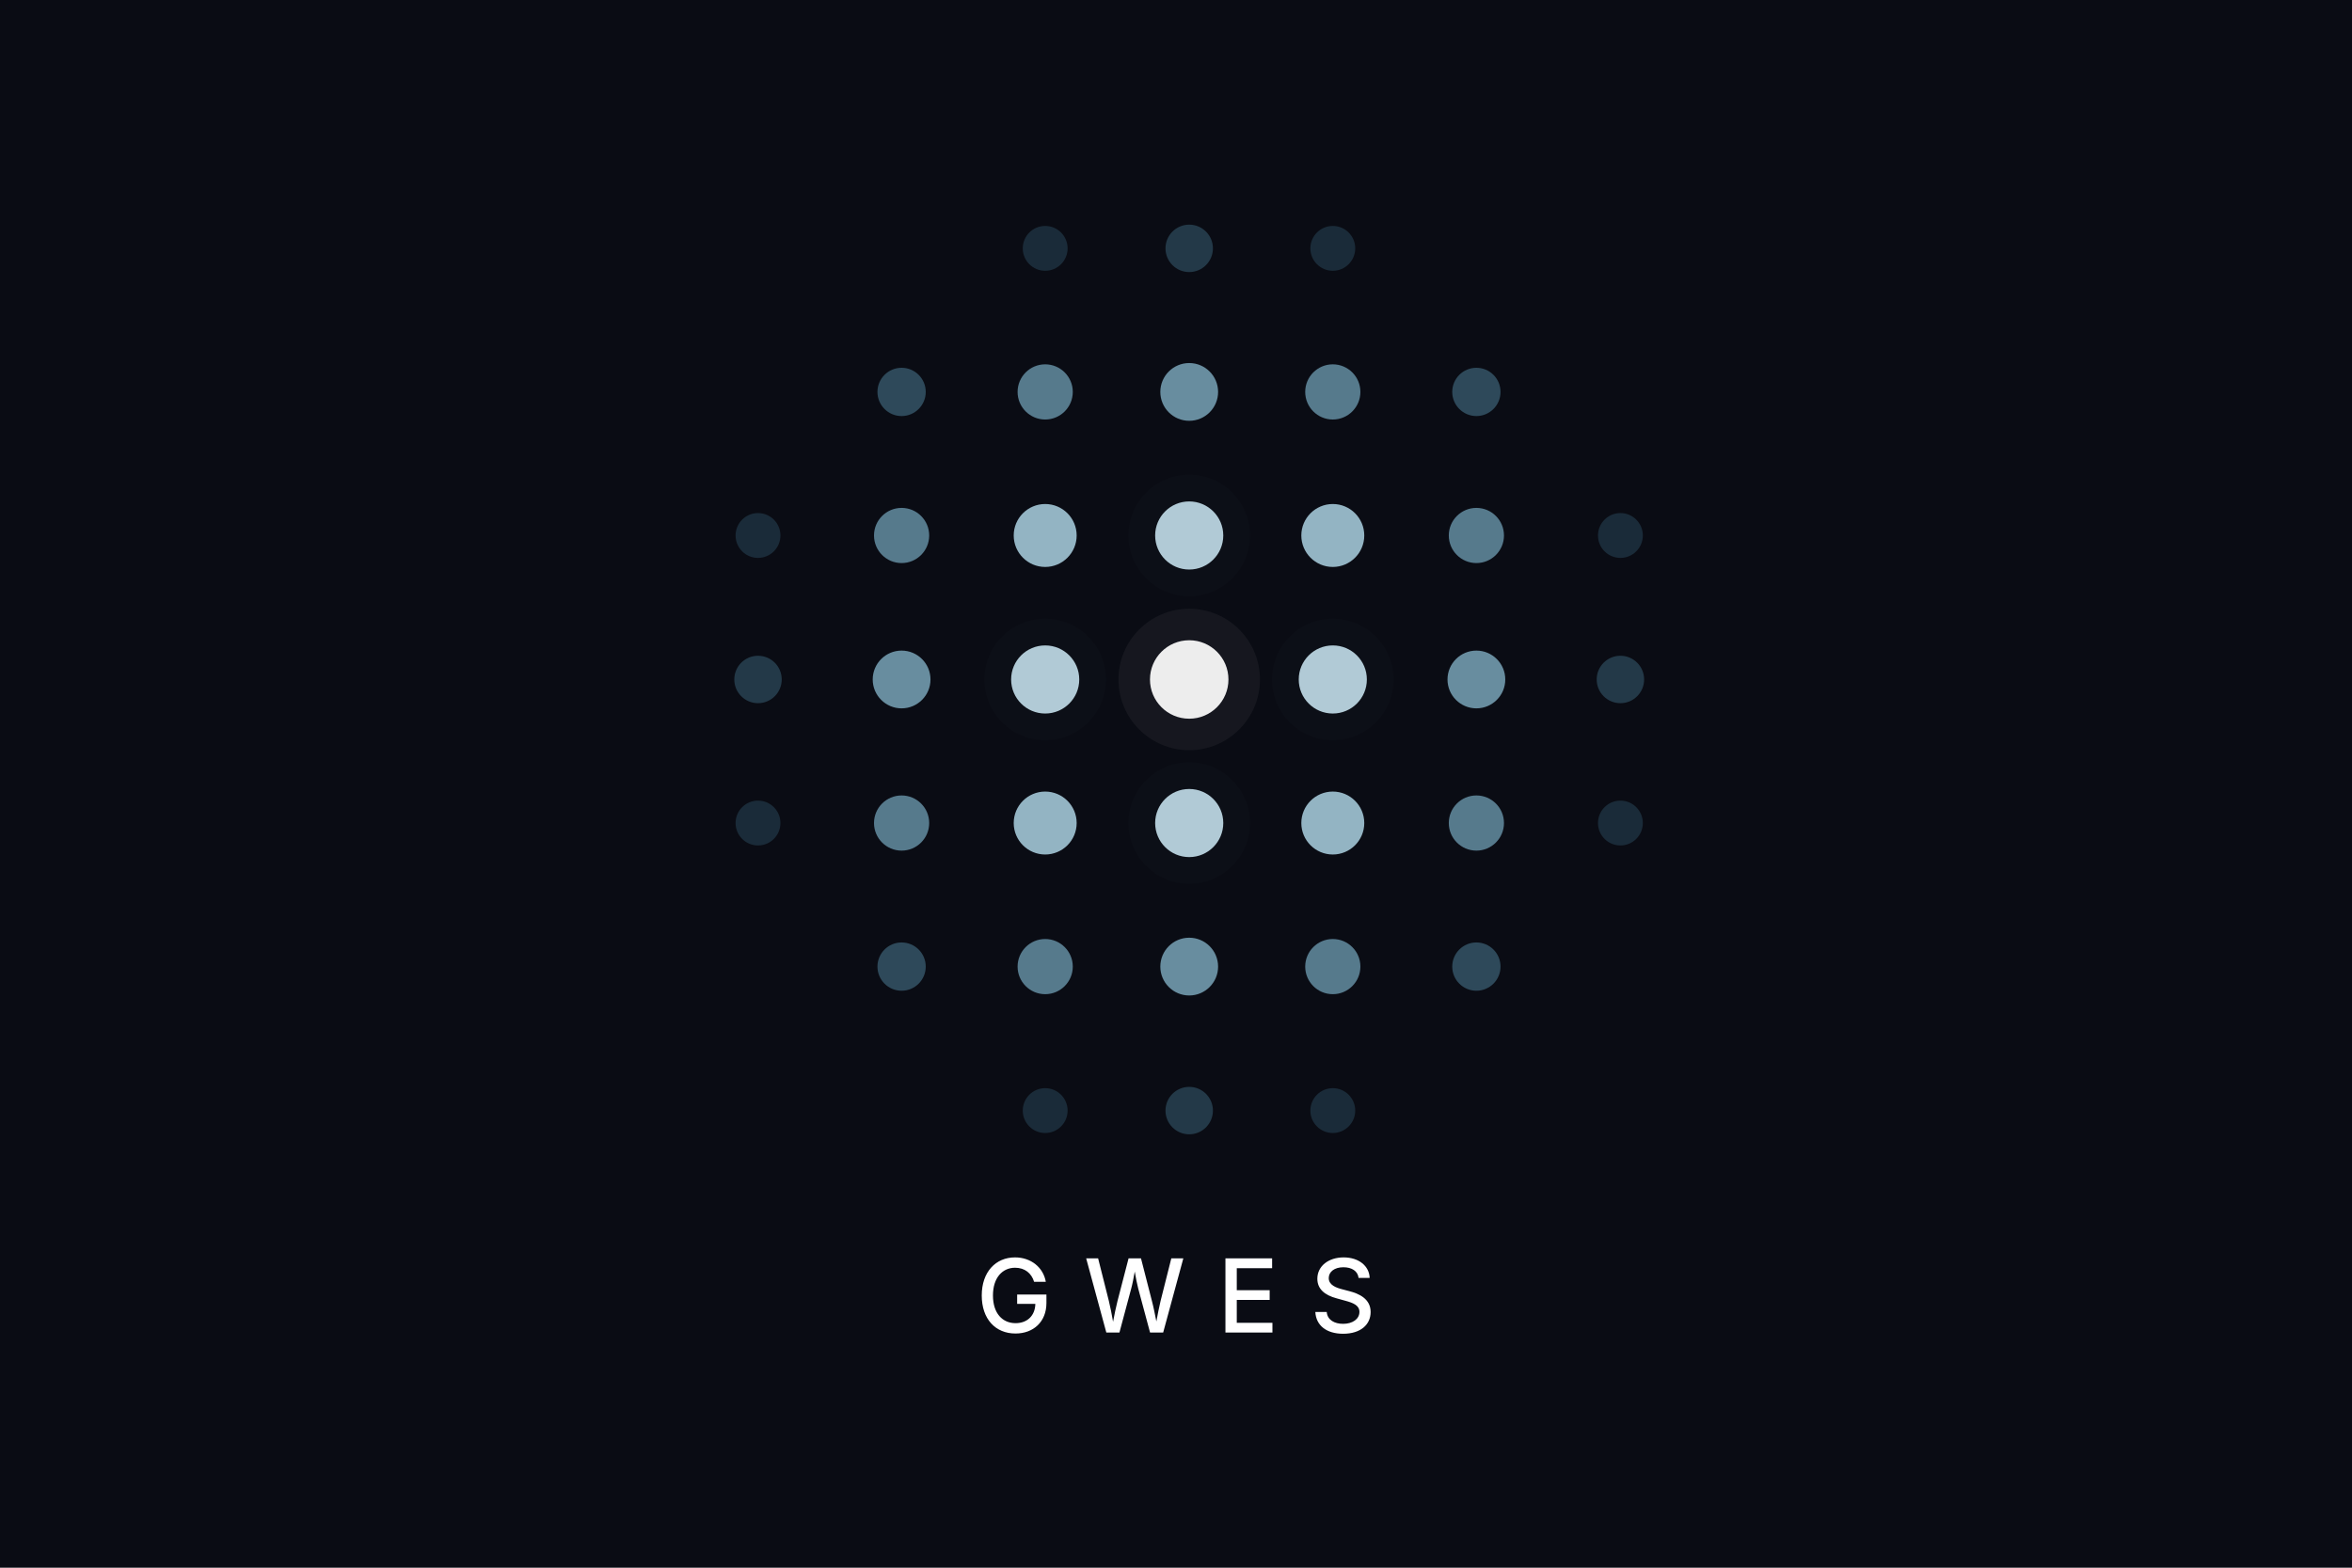
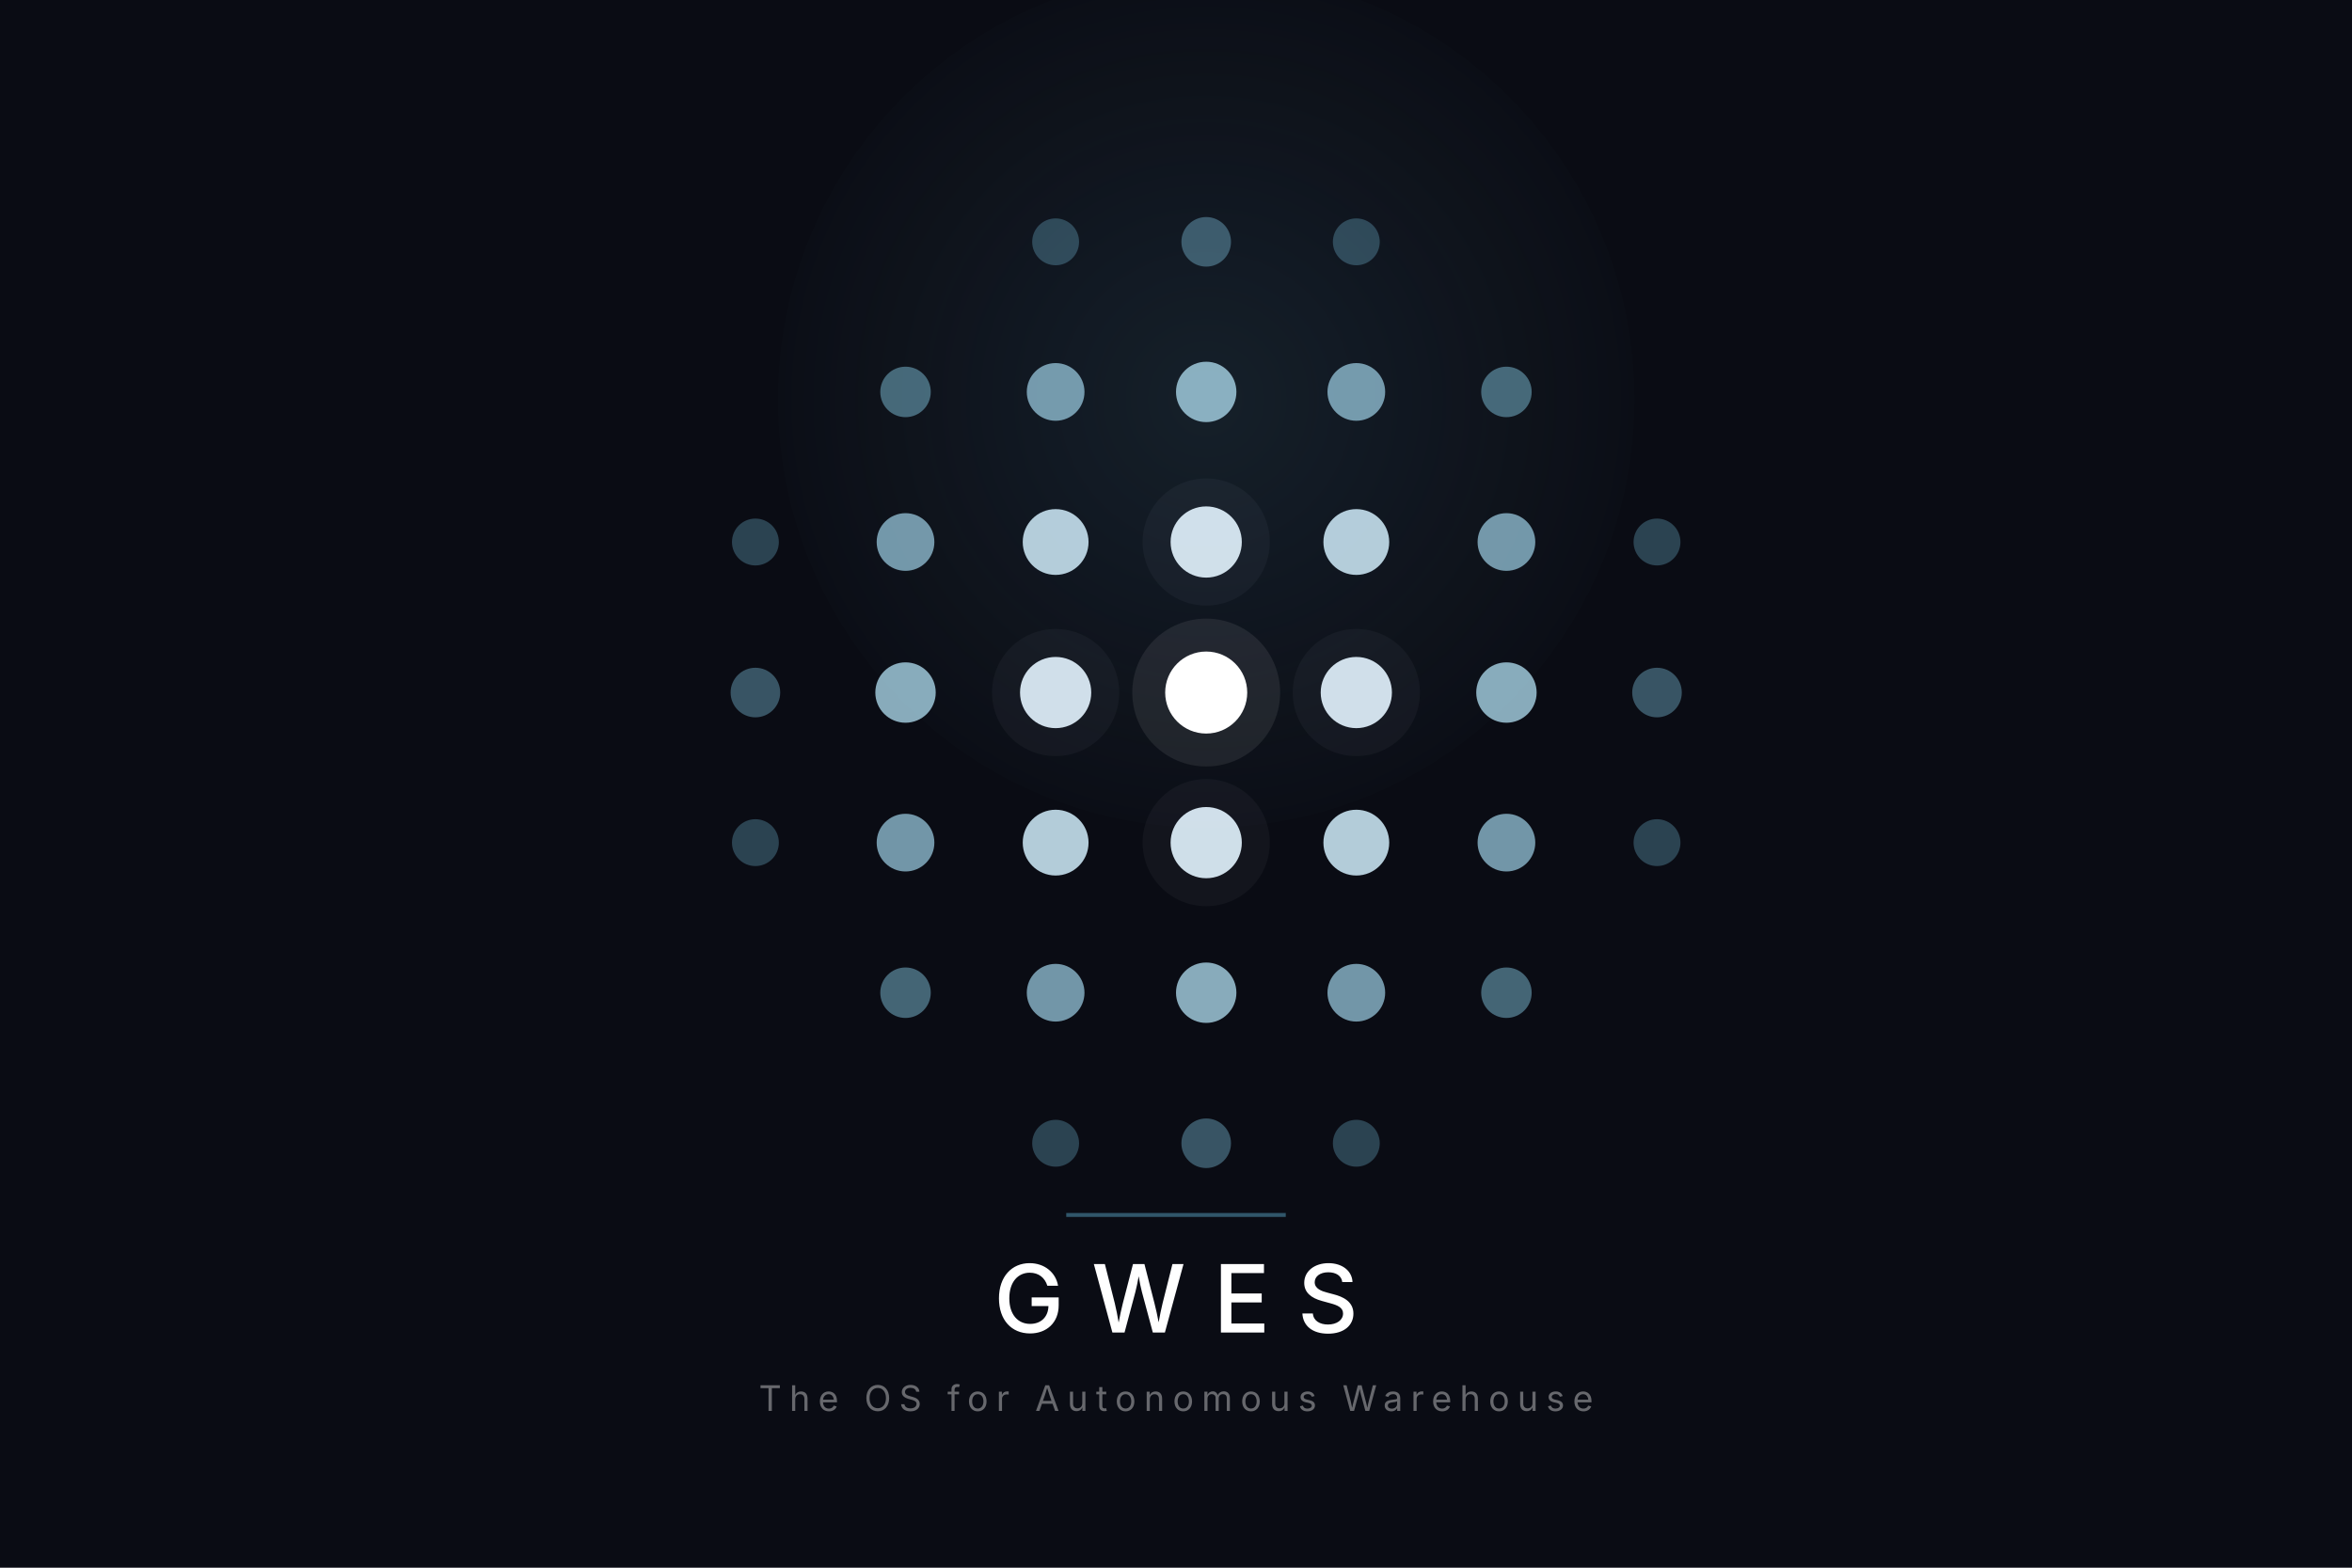
<svg xmlns="http://www.w3.org/2000/svg" viewBox="0 0 600 400">
  <rect width="600" height="400" fill="#0A0C14" />
-   <g transform="translate(120, -10) scale(1.1)">
-     <circle cx="133.3" cy="66.7" r="5.2" fill="#6ac6ec" opacity="0.17" />
-     <circle cx="166.7" cy="66.7" r="5.5" fill="#72c9ed" opacity="0.24" />
-     <circle cx="200.0" cy="66.7" r="5.2" fill="#6ac6ec" opacity="0.17" />
-     <circle cx="100.0" cy="100.0" r="5.6" fill="#7accee" opacity="0.32" />
-     <circle cx="133.3" cy="100.0" r="6.4" fill="#96d6f2" opacity="0.54" />
-     <circle cx="166.7" cy="100.0" r="6.7" fill="#a1dbf3" opacity="0.62" />
-     <circle cx="200.0" cy="100.0" r="6.4" fill="#96d6f2" opacity="0.54" />
-     <circle cx="233.3" cy="100.0" r="5.6" fill="#7accee" opacity="0.32" />
-     <circle cx="66.7" cy="133.3" r="5.2" fill="#6ac6ec" opacity="0.17" />
-     <circle cx="100.0" cy="133.3" r="6.4" fill="#96d6f2" opacity="0.54" />
-     <circle cx="133.3" cy="133.3" r="7.3" fill="#bce5f6" opacity="0.77" />
-     <circle cx="166.7" cy="133.3" r="14.1" fill="#d0edf9" opacity="0.014" />
-     <circle cx="166.7" cy="133.3" r="7.9" fill="#d0edf9" opacity="0.84" />
-     <circle cx="200.0" cy="133.3" r="7.3" fill="#bce5f6" opacity="0.77" />
-     <circle cx="233.3" cy="133.3" r="6.4" fill="#96d6f2" opacity="0.54" />
-     <circle cx="266.7" cy="133.3" r="5.2" fill="#6ac6ec" opacity="0.17" />
-     <circle cx="66.7" cy="166.7" r="5.5" fill="#72c9ed" opacity="0.24" />
-     <circle cx="100.0" cy="166.7" r="6.7" fill="#a1dbf3" opacity="0.62" />
-     <circle cx="133.3" cy="166.7" r="14.1" fill="#d0edf9" opacity="0.014" />
-     <circle cx="133.3" cy="166.7" r="7.9" fill="#d0edf9" opacity="0.84" />
-     <circle cx="166.7" cy="166.7" r="16.4" fill="#ffffff" opacity="0.048" />
-     <circle cx="166.7" cy="166.7" r="9.1" fill="#ffffff" opacity="0.92" />
-     <circle cx="200.0" cy="166.7" r="14.1" fill="#d0edf9" opacity="0.014" />
-     <circle cx="200.0" cy="166.7" r="7.9" fill="#d0edf9" opacity="0.84" />
-     <circle cx="233.3" cy="166.7" r="6.7" fill="#a1dbf3" opacity="0.62" />
-     <circle cx="266.7" cy="166.7" r="5.5" fill="#72c9ed" opacity="0.24" />
-     <circle cx="66.7" cy="200.0" r="5.2" fill="#6ac6ec" opacity="0.17" />
-     <circle cx="100.0" cy="200.0" r="6.4" fill="#96d6f2" opacity="0.54" />
-     <circle cx="133.3" cy="200.0" r="7.3" fill="#bce5f6" opacity="0.77" />
-     <circle cx="166.7" cy="200.0" r="14.1" fill="#d0edf9" opacity="0.014" />
-     <circle cx="166.7" cy="200.0" r="7.9" fill="#d0edf9" opacity="0.84" />
-     <circle cx="200.0" cy="200.0" r="7.3" fill="#bce5f6" opacity="0.77" />
-     <circle cx="233.3" cy="200.0" r="6.4" fill="#96d6f2" opacity="0.54" />
-     <circle cx="266.7" cy="200.0" r="5.2" fill="#6ac6ec" opacity="0.17" />
-     <circle cx="100.0" cy="233.3" r="5.6" fill="#7accee" opacity="0.32" />
-     <circle cx="133.3" cy="233.3" r="6.4" fill="#96d6f2" opacity="0.54" />
-     <circle cx="166.7" cy="233.3" r="6.7" fill="#a1dbf3" opacity="0.62" />
-     <circle cx="200.0" cy="233.3" r="6.4" fill="#96d6f2" opacity="0.54" />
-     <circle cx="233.3" cy="233.3" r="5.6" fill="#7accee" opacity="0.32" />
-     <circle cx="133.3" cy="266.7" r="5.2" fill="#6ac6ec" opacity="0.17" />
-     <circle cx="166.7" cy="266.7" r="5.5" fill="#72c9ed" opacity="0.24" />
-     <circle cx="200.0" cy="266.7" r="5.2" fill="#6ac6ec" opacity="0.17" />
+   <defs>
+     <radialGradient id="glow" cx="50%" cy="50%" r="55%">
+       <stop offset="0%" stop-color="#7dd3f0" stop-opacity="0.10" />
+       <stop offset="100%" stop-color="#7dd3f0" stop-opacity="0" />
+     </radialGradient>
+   </defs>
+   <g transform="translate(116, -15) scale(1.15)">
+     <circle cx="300" cy="135" r="95" fill="url(#glow)" transform="translate(-133.3, -33.3)" />
+     <circle cx="133.3" cy="66.7" r="5.2" fill="#80d0f0" opacity="0.28" />
+     <circle cx="166.7" cy="66.7" r="5.5" fill="#8ad4f1" opacity="0.36" />
+     <circle cx="200.0" cy="66.7" r="5.2" fill="#80d0f0" opacity="0.28" />
+     <circle cx="100.0" cy="100.0" r="5.6" fill="#8ed6f2" opacity="0.44" />
+     <circle cx="133.3" cy="100.0" r="6.4" fill="#a8ddf4" opacity="0.66" />
+     <circle cx="166.7" cy="100.0" r="6.7" fill="#b4e2f5" opacity="0.74" />
+     <circle cx="200.0" cy="100.0" r="6.4" fill="#a8ddf4" opacity="0.66" />
+     <circle cx="233.3" cy="100.0" r="5.6" fill="#8ed6f2" opacity="0.44" />
+     <circle cx="66.7" cy="133.3" r="5.2" fill="#80d0f0" opacity="0.28" />
+     <circle cx="100.0" cy="133.3" r="6.4" fill="#a8ddf4" opacity="0.66" />
+     <circle cx="133.3" cy="133.3" r="7.3" fill="#ceeaf8" opacity="0.86" />
+     <circle cx="166.7" cy="133.3" r="14.1" fill="#dff0fb" opacity="0.04" />
+     <circle cx="166.7" cy="133.3" r="7.9" fill="#dff0fb" opacity="0.92" />
+     <circle cx="200.0" cy="133.3" r="7.3" fill="#ceeaf8" opacity="0.86" />
+     <circle cx="233.3" cy="133.3" r="6.4" fill="#a8ddf4" opacity="0.66" />
+     <circle cx="266.7" cy="133.3" r="5.2" fill="#80d0f0" opacity="0.28" />
+     <circle cx="66.7" cy="166.7" r="5.5" fill="#8ad4f1" opacity="0.36" />
+     <circle cx="100.0" cy="166.7" r="6.7" fill="#b4e2f5" opacity="0.74" />
+     <circle cx="133.3" cy="166.7" r="14.1" fill="#dff0fb" opacity="0.04" />
+     <circle cx="133.3" cy="166.7" r="7.9" fill="#dff0fb" opacity="0.92" />
+     <circle cx="166.7" cy="166.7" r="16.4" fill="#ffffff" opacity="0.08" />
+     <circle cx="166.7" cy="166.7" r="9.1" fill="#ffffff" opacity="1.0" />
+     <circle cx="200.0" cy="166.7" r="14.1" fill="#dff0fb" opacity="0.04" />
+     <circle cx="200.0" cy="166.7" r="7.9" fill="#dff0fb" opacity="0.92" />
+     <circle cx="233.3" cy="166.7" r="6.7" fill="#b4e2f5" opacity="0.74" />
+     <circle cx="266.7" cy="166.7" r="5.5" fill="#8ad4f1" opacity="0.36" />
+     <circle cx="66.7" cy="200.0" r="5.2" fill="#80d0f0" opacity="0.28" />
+     <circle cx="100.0" cy="200.0" r="6.4" fill="#a8ddf4" opacity="0.66" />
+     <circle cx="133.3" cy="200.0" r="7.3" fill="#ceeaf8" opacity="0.86" />
+     <circle cx="166.7" cy="200.0" r="14.1" fill="#dff0fb" opacity="0.04" />
+     <circle cx="166.7" cy="200.0" r="7.9" fill="#dff0fb" opacity="0.92" />
+     <circle cx="200.0" cy="200.0" r="7.3" fill="#ceeaf8" opacity="0.86" />
+     <circle cx="233.3" cy="200.0" r="6.4" fill="#a8ddf4" opacity="0.66" />
+     <circle cx="266.7" cy="200.0" r="5.2" fill="#80d0f0" opacity="0.28" />
+     <circle cx="100.0" cy="233.3" r="5.6" fill="#8ed6f2" opacity="0.44" />
+     <circle cx="133.3" cy="233.3" r="6.4" fill="#a8ddf4" opacity="0.66" />
+     <circle cx="166.7" cy="233.3" r="6.7" fill="#b4e2f5" opacity="0.74" />
+     <circle cx="200.0" cy="233.3" r="6.4" fill="#a8ddf4" opacity="0.66" />
+     <circle cx="233.3" cy="233.3" r="5.6" fill="#8ed6f2" opacity="0.44" />
+     <circle cx="133.3" cy="266.7" r="5.2" fill="#80d0f0" opacity="0.28" />
+     <circle cx="166.7" cy="266.7" r="5.5" fill="#8ad4f1" opacity="0.36" />
+     <circle cx="200.0" cy="266.7" r="5.2" fill="#80d0f0" opacity="0.28" />
  </g>
-   <text x="300" y="340" text-anchor="middle" font-family="'Inter', 'Helvetica Neue', Arial, sans-serif" font-weight="500" font-size="26" letter-spacing="8" fill="#FFFFFF">GWES</text>
+   <line x1="272" y1="310" x2="328" y2="310" stroke="#6ac6ec" stroke-width="1" opacity="0.4" />
+   <text x="300" y="340" text-anchor="middle" font-family="'Inter', 'Helvetica Neue', Arial, sans-serif" font-weight="500" font-size="24" letter-spacing="7" fill="#FFFFFF">GWES</text>
+   <text x="300" y="360" text-anchor="middle" font-family="'Inter', sans-serif" font-weight="400" font-size="9" letter-spacing="2" fill="#FFFFFF" opacity="0.38">The OS for Autonomous Warehouse</text>
</svg>
